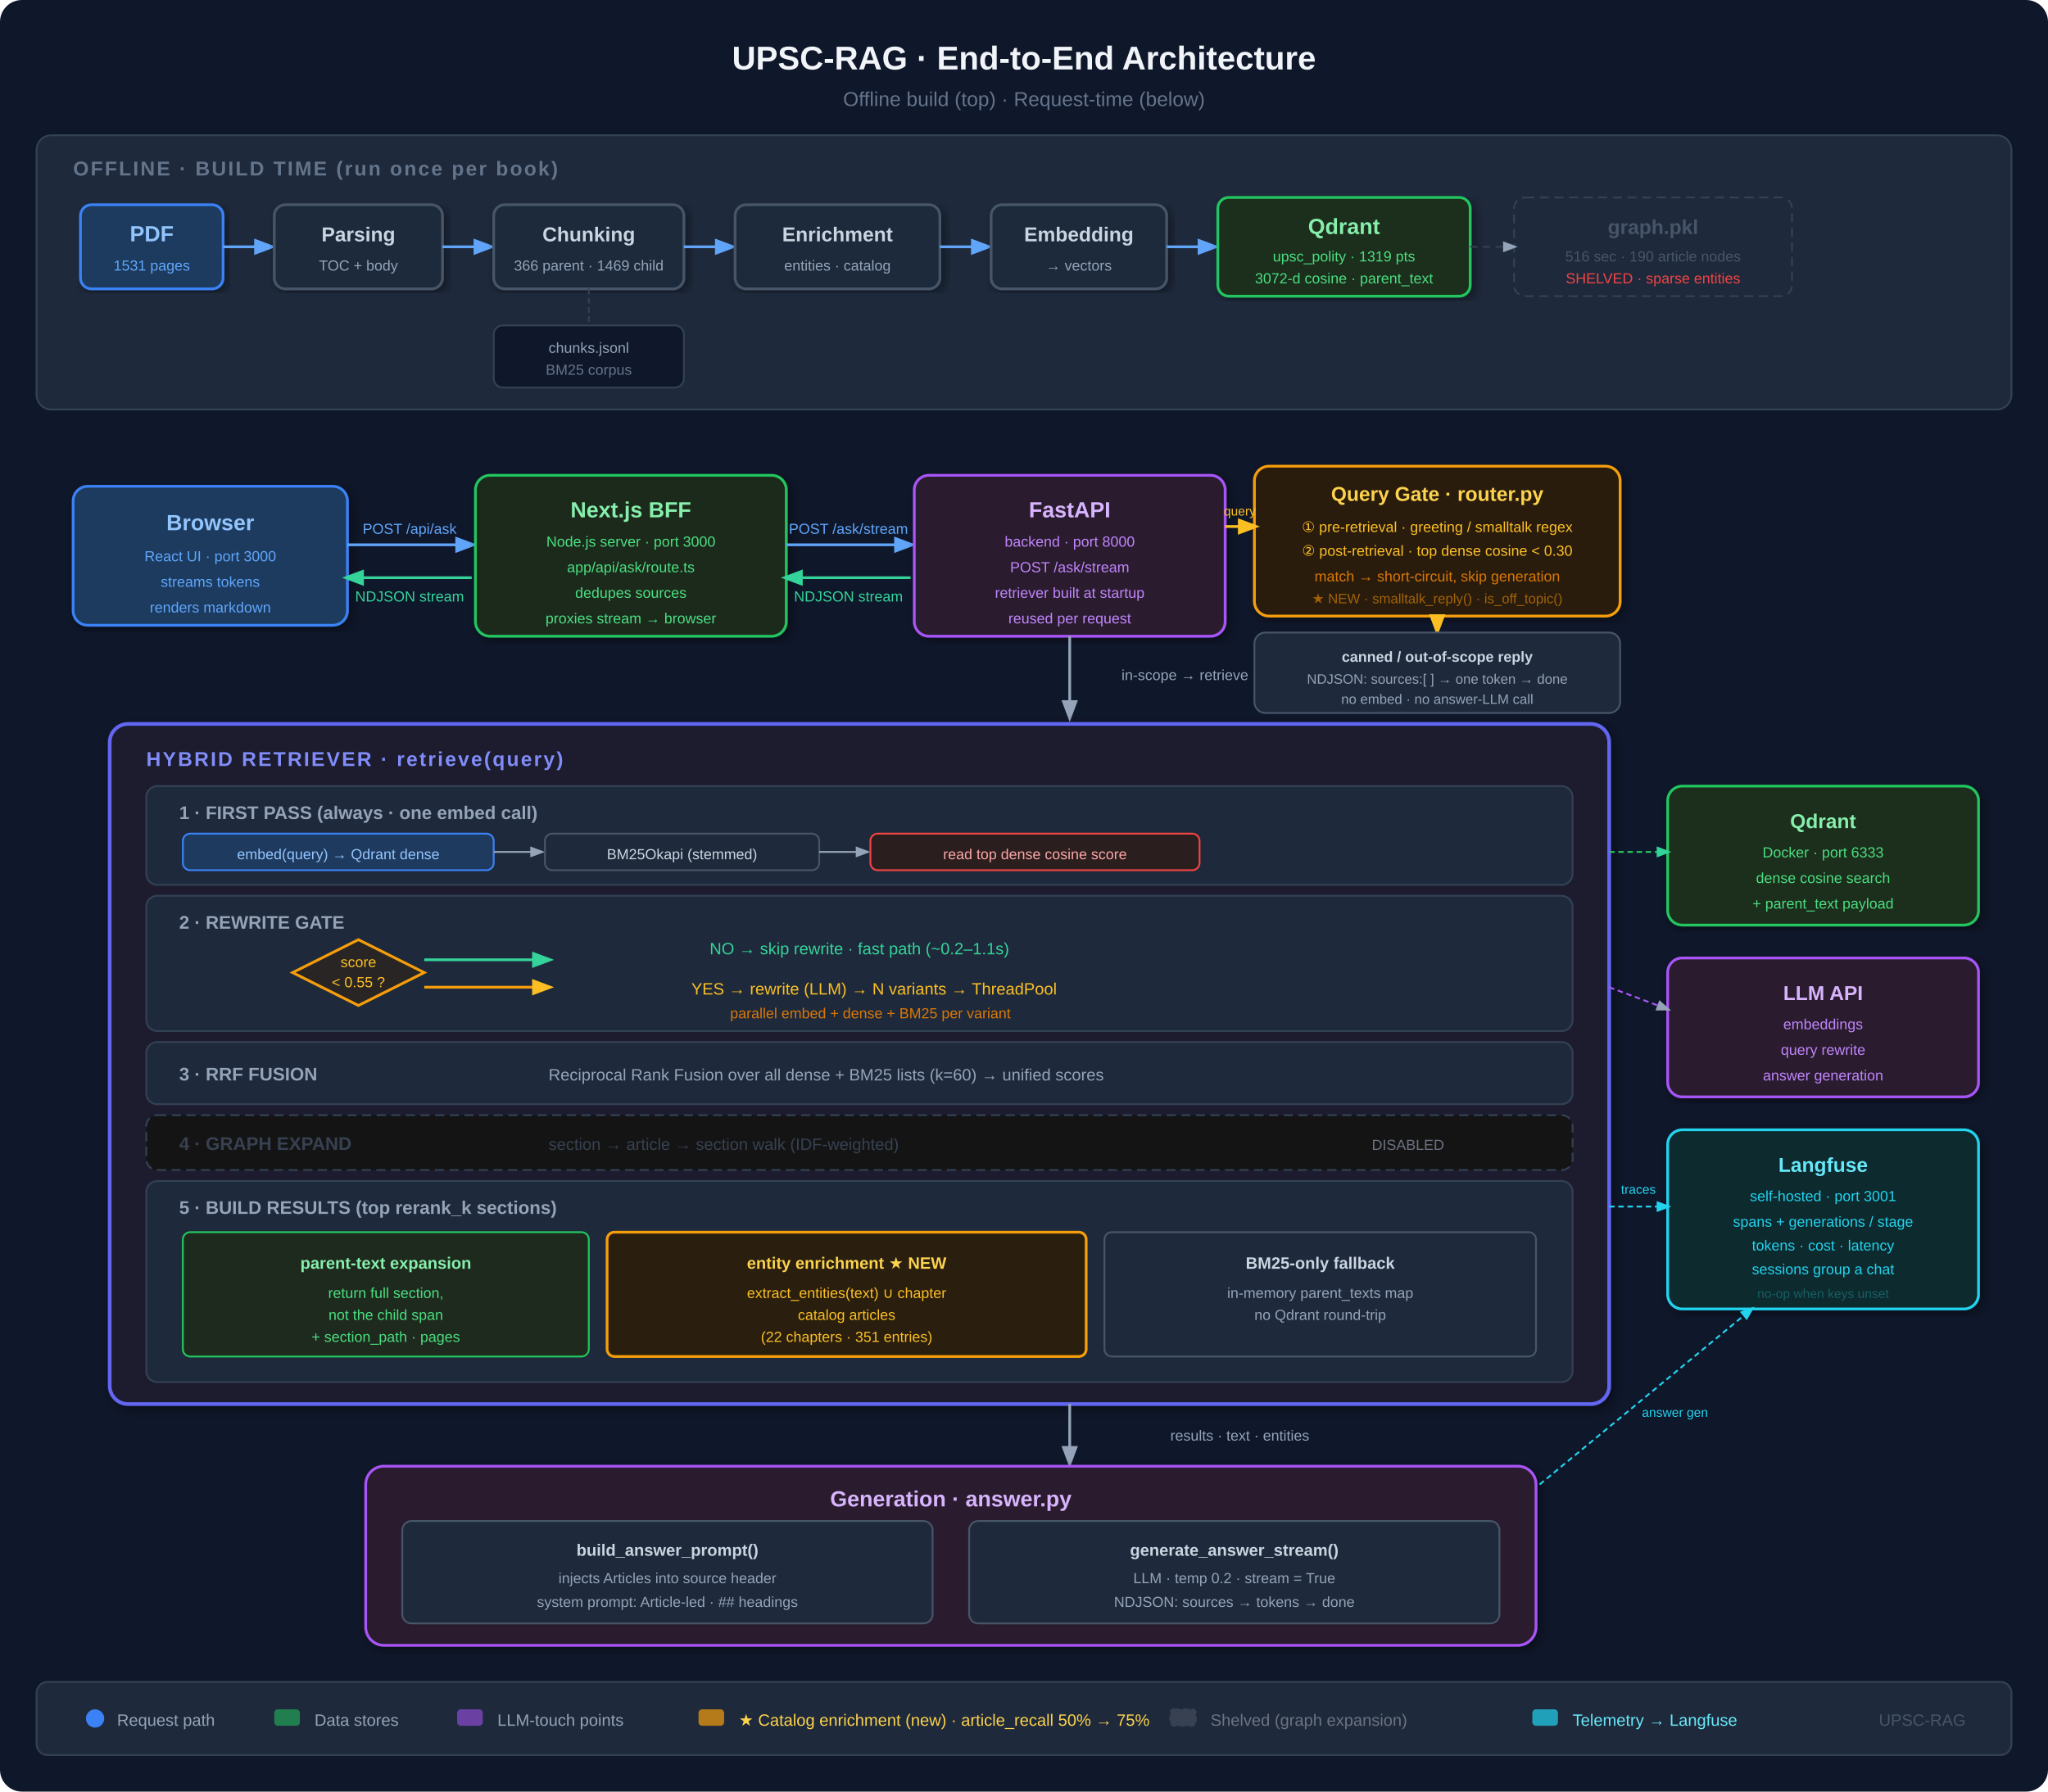
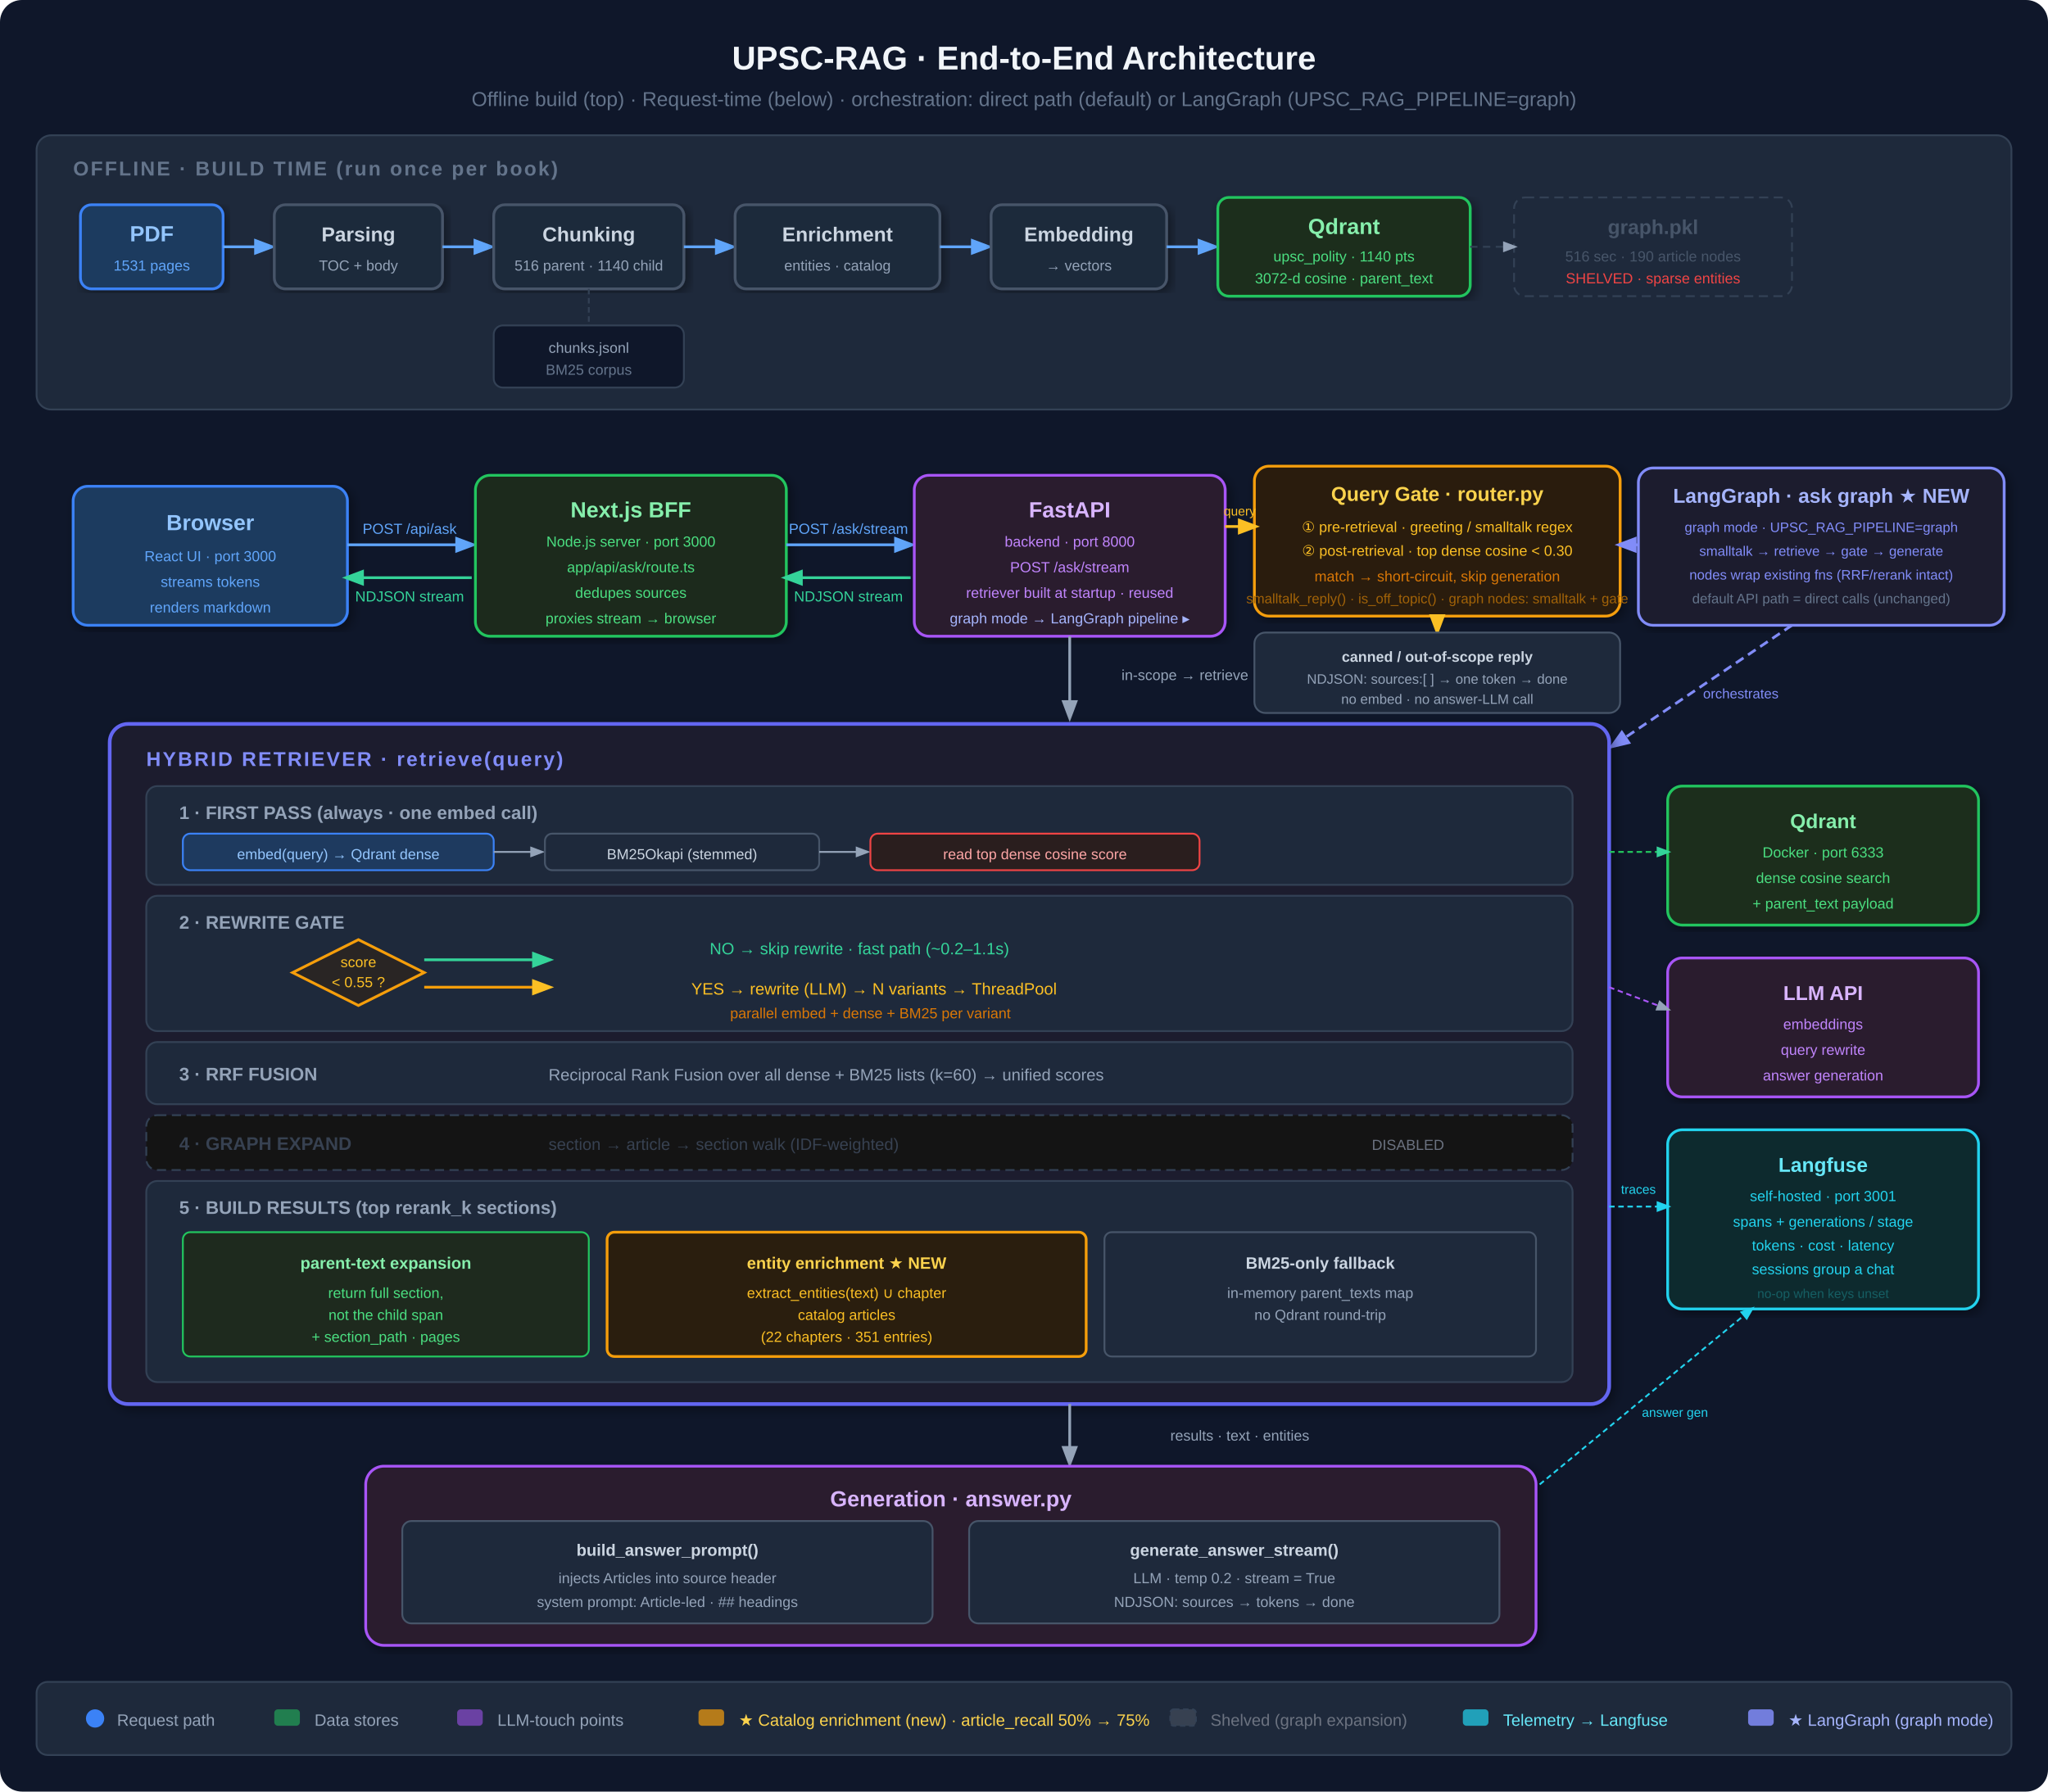
<svg xmlns="http://www.w3.org/2000/svg" viewBox="0 0 1120 980" font-family="'Segoe UI', Arial, sans-serif">
  <defs>
    <marker id="arrow" markerWidth="8" markerHeight="8" refX="6" refY="3" orient="auto">
      <path d="M0,0 L0,6 L8,3 z" fill="#94a3b8" />
    </marker>
    <marker id="arrow-blue" markerWidth="8" markerHeight="8" refX="6" refY="3" orient="auto">
      <path d="M0,0 L0,6 L8,3 z" fill="#60a5fa" />
    </marker>
    <marker id="arrow-green" markerWidth="8" markerHeight="8" refX="6" refY="3" orient="auto">
      <path d="M0,0 L0,6 L8,3 z" fill="#34d399" />
    </marker>
    <marker id="arrow-amber" markerWidth="8" markerHeight="8" refX="6" refY="3" orient="auto">
      <path d="M0,0 L0,6 L8,3 z" fill="#fbbf24" />
    </marker>
    <marker id="arrow-cyan" markerWidth="8" markerHeight="8" refX="6" refY="3" orient="auto">
      <path d="M0,0 L0,6 L8,3 z" fill="#22d3ee" />
+     </marker>
+     <marker id="arrow-indigo" markerWidth="8" markerHeight="8" refX="6" refY="3" orient="auto">
+       <path d="M0,0 L0,6 L8,3 z" fill="#818cf8" />
    </marker>
    <filter id="shadow" x="-5%" y="-5%" width="110%" height="110%">
      <feDropShadow dx="2" dy="2" stdDeviation="3" flood-color="#000" flood-opacity="0.4" />
    </filter>
  </defs>
  <rect width="1120" height="980" fill="#0f172a" rx="12" />
  <text x="560" y="38" text-anchor="middle" font-size="18" font-weight="700" fill="#f1f5f9">UPSC-RAG · End-to-End Architecture</text>
-   <text x="560" y="58" text-anchor="middle" font-size="11" fill="#64748b">Offline build (top) · Request-time (below)</text>
+   <text x="560" y="58" text-anchor="middle" font-size="11" fill="#64748b">Offline build (top) · Request-time (below) · orchestration: direct path (default) or LangGraph (UPSC_RAG_PIPELINE=graph)</text>
  <rect x="20" y="74" width="1080" height="150" rx="8" fill="#1e293b" stroke="#334155" stroke-width="1" />
  <text x="40" y="96" font-size="11" font-weight="600" fill="#64748b" letter-spacing="1">OFFLINE · BUILD TIME  (run once per book)</text>
  <rect x="44" y="112" width="78" height="46" rx="6" fill="#1e3a5f" stroke="#3b82f6" stroke-width="1.5" filter="url(#shadow)" />
  <text x="83" y="132" text-anchor="middle" font-size="12" font-weight="600" fill="#93c5fd">PDF</text>
  <text x="83" y="148" text-anchor="middle" font-size="8" fill="#60a5fa">1531 pages</text>
  <line x1="122" y1="135" x2="148" y2="135" stroke="#60a5fa" stroke-width="1.5" marker-end="url(#arrow-blue)" />
  <rect x="150" y="112" width="92" height="46" rx="6" fill="#1e293b" stroke="#475569" stroke-width="1.5" filter="url(#shadow)" />
  <text x="196" y="132" text-anchor="middle" font-size="11" font-weight="600" fill="#cbd5e1">Parsing</text>
  <text x="196" y="148" text-anchor="middle" font-size="8" fill="#94a3b8">TOC + body</text>
  <line x1="242" y1="135" x2="268" y2="135" stroke="#60a5fa" stroke-width="1.5" marker-end="url(#arrow-blue)" />
  <rect x="270" y="112" width="104" height="46" rx="6" fill="#1e293b" stroke="#475569" stroke-width="1.5" filter="url(#shadow)" />
  <text x="322" y="132" text-anchor="middle" font-size="11" font-weight="600" fill="#cbd5e1">Chunking</text>
-   <text x="322" y="148" text-anchor="middle" font-size="8" fill="#94a3b8">366 parent · 1469 child</text>
+   <text x="322" y="148" text-anchor="middle" font-size="8" fill="#94a3b8">516 parent · 1140 child</text>
  <line x1="374" y1="135" x2="400" y2="135" stroke="#60a5fa" stroke-width="1.5" marker-end="url(#arrow-blue)" />
  <rect x="402" y="112" width="112" height="46" rx="6" fill="#1e293b" stroke="#475569" stroke-width="1.5" filter="url(#shadow)" />
  <text x="458" y="132" text-anchor="middle" font-size="11" font-weight="600" fill="#cbd5e1">Enrichment</text>
  <text x="458" y="148" text-anchor="middle" font-size="8" fill="#94a3b8">entities · catalog</text>
  <line x1="514" y1="135" x2="540" y2="135" stroke="#60a5fa" stroke-width="1.5" marker-end="url(#arrow-blue)" />
  <rect x="542" y="112" width="96" height="46" rx="6" fill="#1e293b" stroke="#475569" stroke-width="1.5" filter="url(#shadow)" />
  <text x="590" y="132" text-anchor="middle" font-size="11" font-weight="600" fill="#cbd5e1">Embedding</text>
  <text x="590" y="148" text-anchor="middle" font-size="8" fill="#94a3b8">→ vectors</text>
  <line x1="638" y1="135" x2="664" y2="135" stroke="#60a5fa" stroke-width="1.5" marker-end="url(#arrow-blue)" />
  <rect x="666" y="108" width="138" height="54" rx="6" fill="#1a2e1a" stroke="#22c55e" stroke-width="1.5" filter="url(#shadow)" />
  <text x="735" y="128" text-anchor="middle" font-size="12" font-weight="600" fill="#86efac">Qdrant</text>
-   <text x="735" y="143" text-anchor="middle" font-size="8" fill="#4ade80">upsc_polity · 1319 pts</text>
+   <text x="735" y="143" text-anchor="middle" font-size="8" fill="#4ade80">upsc_polity · 1140 pts</text>
  <text x="735" y="155" text-anchor="middle" font-size="8" fill="#4ade80">3072-d cosine · parent_text</text>
  <rect x="828" y="108" width="152" height="54" rx="6" fill="#1e293b" stroke="#334155" stroke-width="1" stroke-dasharray="5,3" />
  <text x="904" y="128" text-anchor="middle" font-size="11" font-weight="600" fill="#475569">graph.pkl</text>
  <text x="904" y="143" text-anchor="middle" font-size="8" fill="#475569">516 sec · 190 article nodes</text>
  <text x="904" y="155" text-anchor="middle" font-size="8" fill="#ef4444">SHELVED · sparse entities</text>
  <line x1="804" y1="135" x2="828" y2="135" stroke="#334155" stroke-width="1" stroke-dasharray="4,3" marker-end="url(#arrow)" />
  <rect x="270" y="178" width="104" height="34" rx="5" fill="#0f172a" stroke="#334155" stroke-width="1" />
  <text x="322" y="193" text-anchor="middle" font-size="8" fill="#94a3b8">chunks.jsonl</text>
  <text x="322" y="205" text-anchor="middle" font-size="8" fill="#64748b">BM25 corpus</text>
  <line x1="322" y1="158" x2="322" y2="178" stroke="#334155" stroke-width="1" stroke-dasharray="3,2" />
  <rect x="40" y="266" width="150" height="76" rx="8" fill="#1e3a5f" stroke="#3b82f6" stroke-width="1.5" filter="url(#shadow)" />
  <text x="115" y="290" text-anchor="middle" font-size="12" font-weight="700" fill="#93c5fd">Browser</text>
  <text x="115" y="307" text-anchor="middle" font-size="8" fill="#60a5fa">React UI · port 3000</text>
  <text x="115" y="321" text-anchor="middle" font-size="8" fill="#60a5fa">streams tokens</text>
  <text x="115" y="335" text-anchor="middle" font-size="8" fill="#60a5fa">renders markdown</text>
  <line x1="190" y1="298" x2="258" y2="298" stroke="#60a5fa" stroke-width="1.5" marker-end="url(#arrow-blue)" />
  <text x="224" y="292" text-anchor="middle" font-size="8" fill="#60a5fa">POST /api/ask</text>
  <line x1="258" y1="316" x2="190" y2="316" stroke="#34d399" stroke-width="1.5" marker-end="url(#arrow-green)" />
  <text x="224" y="329" text-anchor="middle" font-size="8" fill="#34d399">NDJSON stream</text>
  <rect x="260" y="260" width="170" height="88" rx="8" fill="#1e2a1e" stroke="#22c55e" stroke-width="1.5" filter="url(#shadow)" />
  <text x="345" y="283" text-anchor="middle" font-size="12" font-weight="700" fill="#86efac">Next.js BFF</text>
  <text x="345" y="299" text-anchor="middle" font-size="8" fill="#4ade80">Node.js server · port 3000</text>
  <text x="345" y="313" text-anchor="middle" font-size="8" fill="#4ade80">app/api/ask/route.ts</text>
  <text x="345" y="327" text-anchor="middle" font-size="8" fill="#4ade80">dedupes sources</text>
  <text x="345" y="341" text-anchor="middle" font-size="8" fill="#4ade80">proxies stream → browser</text>
  <line x1="430" y1="298" x2="498" y2="298" stroke="#60a5fa" stroke-width="1.5" marker-end="url(#arrow-blue)" />
  <text x="464" y="292" text-anchor="middle" font-size="8" fill="#60a5fa">POST /ask/stream</text>
  <line x1="498" y1="316" x2="430" y2="316" stroke="#34d399" stroke-width="1.5" marker-end="url(#arrow-green)" />
  <text x="464" y="329" text-anchor="middle" font-size="8" fill="#34d399">NDJSON stream</text>
  <rect x="500" y="260" width="170" height="88" rx="8" fill="#2a1e2e" stroke="#a855f7" stroke-width="1.5" filter="url(#shadow)" />
  <text x="585" y="283" text-anchor="middle" font-size="12" font-weight="700" fill="#d8b4fe">FastAPI</text>
  <text x="585" y="299" text-anchor="middle" font-size="8" fill="#c084fc">backend · port 8000</text>
  <text x="585" y="313" text-anchor="middle" font-size="8" fill="#c084fc">POST /ask/stream</text>
-   <text x="585" y="327" text-anchor="middle" font-size="8" fill="#c084fc">retriever built at startup</text>
-   <text x="585" y="341" text-anchor="middle" font-size="8" fill="#c084fc">reused per request</text>
+   <text x="585" y="327" text-anchor="middle" font-size="8" fill="#c084fc">retriever built at startup · reused</text>
+   <text x="585" y="341" text-anchor="middle" font-size="8" fill="#a5b4fc">graph mode → LangGraph pipeline ▸</text>
  <rect x="686" y="255" width="200" height="82" rx="8" fill="#2a1e0e" stroke="#f59e0b" stroke-width="1.5" filter="url(#shadow)" />
  <text x="786" y="274" text-anchor="middle" font-size="11" font-weight="700" fill="#fcd34d">Query Gate · router.py</text>
  <text x="786" y="291" text-anchor="middle" font-size="8" fill="#fbbf24">① pre-retrieval · greeting / smalltalk regex</text>
  <text x="786" y="304" text-anchor="middle" font-size="8" fill="#fbbf24">② post-retrieval · top dense cosine &lt; 0.30</text>
  <text x="786" y="318" text-anchor="middle" font-size="8" fill="#d97706">match → short-circuit, skip generation</text>
-   <text x="786" y="330" text-anchor="middle" font-size="7.5" fill="#a16207">★ NEW · smalltalk_reply() · is_off_topic()</text>
+   <text x="786" y="330" text-anchor="middle" font-size="7.5" fill="#a16207">smalltalk_reply() · is_off_topic()  ·  graph nodes: smalltalk + gate</text>
  <line x1="670" y1="288" x2="686" y2="288" stroke="#fbbf24" stroke-width="1.5" marker-end="url(#arrow-amber)" />
  <text x="678" y="282" text-anchor="middle" font-size="7" fill="#fbbf24">query</text>
  <line x1="786" y1="337" x2="786" y2="345" stroke="#fbbf24" stroke-width="1.5" marker-end="url(#arrow-amber)" />
  <rect x="686" y="346" width="200" height="44" rx="6" fill="#1e293b" stroke="#475569" stroke-width="1" />
  <text x="786" y="362" text-anchor="middle" font-size="8" font-weight="600" fill="#cbd5e1">canned / out-of-scope reply</text>
  <text x="786" y="374" text-anchor="middle" font-size="7.5" fill="#94a3b8">NDJSON: sources:[ ] → one token → done</text>
  <text x="786" y="385" text-anchor="middle" font-size="7.5" fill="#94a3b8">no embed · no answer-LLM call</text>
  <line x1="585" y1="348" x2="585" y2="392" stroke="#94a3b8" stroke-width="1.5" marker-end="url(#arrow)" />
  <text x="648" y="372" text-anchor="middle" font-size="8" fill="#94a3b8">in-scope → retrieve</text>
+   <rect x="896" y="256" width="200" height="86" rx="8" fill="#1a1a2e" stroke="#818cf8" stroke-width="1.5" filter="url(#shadow)" />
+   <text x="996" y="275" text-anchor="middle" font-size="11" font-weight="700" fill="#a5b4fc">LangGraph · ask graph  ★ NEW</text>
+   <text x="996" y="291" text-anchor="middle" font-size="7.5" fill="#818cf8">graph mode · UPSC_RAG_PIPELINE=graph</text>
+   <text x="996" y="304" text-anchor="middle" font-size="7.5" fill="#818cf8">smalltalk → retrieve → gate → generate</text>
+   <text x="996" y="317" text-anchor="middle" font-size="7.5" fill="#818cf8">nodes wrap existing fns (RRF/rerank intact)</text>
+   <text x="996" y="330" text-anchor="middle" font-size="7.5" fill="#64748b">default API path = direct calls (unchanged)</text>
+   <line x1="896" y1="298" x2="886" y2="298" stroke="#818cf8" stroke-width="1.5" marker-end="url(#arrow-indigo)" />
+   <line x1="980" y1="342" x2="882" y2="408" stroke="#818cf8" stroke-width="1.5" stroke-dasharray="5,3" marker-end="url(#arrow-indigo)" />
+   <text x="952" y="382" text-anchor="middle" font-size="7.5" fill="#818cf8">orchestrates</text>
  <rect x="60" y="396" width="820" height="372" rx="10" fill="#1a1a2e" stroke="#6366f1" stroke-width="2" filter="url(#shadow)" />
  <text x="80" y="419" font-size="11" font-weight="700" fill="#818cf8" letter-spacing="1">HYBRID RETRIEVER  ·  retrieve(query)</text>
  <rect x="80" y="430" width="780" height="54" rx="6" fill="#1e293b" stroke="#334155" stroke-width="1" />
  <text x="98" y="448" font-size="10" font-weight="700" fill="#94a3b8">1 · FIRST PASS   (always · one embed call)</text>
  <rect x="100" y="456" width="170" height="20" rx="4" fill="#1e3a5f" stroke="#3b82f6" stroke-width="1" />
  <text x="185" y="470" text-anchor="middle" font-size="8" fill="#93c5fd">embed(query) → Qdrant dense</text>
  <line x1="270" y1="466" x2="296" y2="466" stroke="#94a3b8" stroke-width="1" marker-end="url(#arrow)" />
  <rect x="298" y="456" width="150" height="20" rx="4" fill="#1e293b" stroke="#475569" stroke-width="1" />
  <text x="373" y="470" text-anchor="middle" font-size="8" fill="#cbd5e1">BM25Okapi (stemmed)</text>
  <line x1="448" y1="466" x2="474" y2="466" stroke="#94a3b8" stroke-width="1" marker-end="url(#arrow)" />
  <rect x="476" y="456" width="180" height="20" rx="4" fill="#2a1e1e" stroke="#ef4444" stroke-width="1" />
  <text x="566" y="470" text-anchor="middle" font-size="8" fill="#fca5a5">read top dense cosine score</text>
  <rect x="80" y="490" width="780" height="74" rx="6" fill="#1e293b" stroke="#334155" stroke-width="1" />
  <text x="98" y="508" font-size="10" font-weight="700" fill="#94a3b8">2 · REWRITE GATE</text>
  <polygon points="160,532 196,514 232,532 196,550" fill="#292524" stroke="#f59e0b" stroke-width="1.5" />
  <text x="196" y="529" text-anchor="middle" font-size="8" fill="#fbbf24">score</text>
  <text x="196" y="540" text-anchor="middle" font-size="8" fill="#fbbf24">&lt; 0.55 ?</text>
  <line x1="232" y1="525" x2="300" y2="525" stroke="#34d399" stroke-width="1.5" marker-end="url(#arrow-green)" />
  <text x="470" y="522" text-anchor="middle" font-size="9" fill="#34d399">NO  →  skip rewrite · fast path (~0.2–1.1s)</text>
  <line x1="232" y1="540" x2="300" y2="540" stroke="#f59e0b" stroke-width="1.5" marker-end="url(#arrow-amber)" />
  <text x="478" y="544" text-anchor="middle" font-size="9" fill="#fbbf24">YES  →  rewrite (LLM) → N variants → ThreadPool</text>
  <text x="476" y="557" text-anchor="middle" font-size="8" fill="#d97706">parallel embed + dense + BM25 per variant</text>
  <rect x="80" y="570" width="780" height="34" rx="6" fill="#1e293b" stroke="#334155" stroke-width="1" />
  <text x="98" y="591" font-size="10" font-weight="700" fill="#94a3b8">3 · RRF FUSION</text>
  <text x="300" y="591" font-size="9" fill="#94a3b8">Reciprocal Rank Fusion over all dense + BM25 lists  (k=60)  →  unified scores</text>
  <rect x="80" y="610" width="780" height="30" rx="6" fill="#141414" stroke="#334155" stroke-width="1" stroke-dasharray="5,3" />
  <text x="98" y="629" font-size="10" font-weight="700" fill="#374151">4 · GRAPH EXPAND</text>
  <text x="300" y="629" font-size="9" fill="#374151">section → article → section walk (IDF-weighted)</text>
  <text x="770" y="629" text-anchor="middle" font-size="8" fill="#6b7280">DISABLED</text>
  <rect x="80" y="646" width="780" height="110" rx="6" fill="#1e293b" stroke="#334155" stroke-width="1" />
  <text x="98" y="664" font-size="10" font-weight="700" fill="#94a3b8">5 · BUILD RESULTS   (top rerank_k sections)</text>
  <rect x="100" y="674" width="222" height="68" rx="4" fill="#1e2a1e" stroke="#22c55e" stroke-width="1" />
  <text x="211" y="694" text-anchor="middle" font-size="9" font-weight="600" fill="#86efac">parent-text expansion</text>
  <text x="211" y="710" text-anchor="middle" font-size="8" fill="#4ade80">return full section,</text>
  <text x="211" y="722" text-anchor="middle" font-size="8" fill="#4ade80">not the child span</text>
  <text x="211" y="734" text-anchor="middle" font-size="8" fill="#4ade80">+ section_path · pages</text>
  <rect x="332" y="674" width="262" height="68" rx="4" fill="#2a1e0e" stroke="#f59e0b" stroke-width="1.5" />
  <text x="463" y="694" text-anchor="middle" font-size="9" font-weight="600" fill="#fcd34d">entity enrichment  ★ NEW</text>
  <text x="463" y="710" text-anchor="middle" font-size="8" fill="#fbbf24">extract_entities(text)  ∪  chapter</text>
  <text x="463" y="722" text-anchor="middle" font-size="8" fill="#fbbf24">catalog articles</text>
  <text x="463" y="734" text-anchor="middle" font-size="8" fill="#fbbf24">(22 chapters · 351 entries)</text>
  <rect x="604" y="674" width="236" height="68" rx="4" fill="#1e293b" stroke="#475569" stroke-width="1" />
  <text x="722" y="694" text-anchor="middle" font-size="9" font-weight="600" fill="#cbd5e1">BM25-only fallback</text>
  <text x="722" y="710" text-anchor="middle" font-size="8" fill="#94a3b8">in-memory parent_texts map</text>
  <text x="722" y="722" text-anchor="middle" font-size="8" fill="#94a3b8">no Qdrant round-trip</text>
  <line x1="585" y1="768" x2="585" y2="800" stroke="#94a3b8" stroke-width="1.5" marker-end="url(#arrow)" />
  <text x="640" y="788" font-size="8" fill="#94a3b8">results · text · entities</text>
  <rect x="200" y="802" width="640" height="98" rx="10" fill="#2a1e2e" stroke="#a855f7" stroke-width="1.5" filter="url(#shadow)" />
  <text x="520" y="824" text-anchor="middle" font-size="12" font-weight="700" fill="#d8b4fe">Generation  ·  answer.py</text>
  <rect x="220" y="832" width="290" height="56" rx="5" fill="#1e293b" stroke="#475569" stroke-width="1" />
  <text x="365" y="851" text-anchor="middle" font-size="9" font-weight="600" fill="#cbd5e1">build_answer_prompt()</text>
  <text x="365" y="866" text-anchor="middle" font-size="8" fill="#94a3b8">injects Articles into source header</text>
  <text x="365" y="879" text-anchor="middle" font-size="8" fill="#94a3b8">system prompt: Article-led · ## headings</text>
  <rect x="530" y="832" width="290" height="56" rx="5" fill="#1e293b" stroke="#475569" stroke-width="1" />
  <text x="675" y="851" text-anchor="middle" font-size="9" font-weight="600" fill="#cbd5e1">generate_answer_stream()</text>
  <text x="675" y="866" text-anchor="middle" font-size="8" fill="#94a3b8">LLM · temp 0.2 · stream = True</text>
  <text x="675" y="879" text-anchor="middle" font-size="8" fill="#94a3b8">NDJSON: sources → tokens → done</text>
  <rect x="912" y="430" width="170" height="76" rx="8" fill="#1a2e1a" stroke="#22c55e" stroke-width="1.5" filter="url(#shadow)" />
  <text x="997" y="453" text-anchor="middle" font-size="11" font-weight="700" fill="#86efac">Qdrant</text>
  <text x="997" y="469" text-anchor="middle" font-size="8" fill="#4ade80">Docker · port 6333</text>
  <text x="997" y="483" text-anchor="middle" font-size="8" fill="#4ade80">dense cosine search</text>
  <text x="997" y="497" text-anchor="middle" font-size="8" fill="#4ade80">+ parent_text payload</text>
  <line x1="880" y1="466" x2="912" y2="466" stroke="#22c55e" stroke-width="1" stroke-dasharray="3,2" marker-end="url(#arrow-green)" />
  <rect x="912" y="524" width="170" height="76" rx="8" fill="#2a1e2e" stroke="#a855f7" stroke-width="1.5" filter="url(#shadow)" />
  <text x="997" y="547" text-anchor="middle" font-size="11" font-weight="700" fill="#d8b4fe">LLM API</text>
  <text x="997" y="563" text-anchor="middle" font-size="8" fill="#c084fc">embeddings</text>
  <text x="997" y="577" text-anchor="middle" font-size="8" fill="#c084fc">query rewrite</text>
  <text x="997" y="591" text-anchor="middle" font-size="8" fill="#c084fc">answer generation</text>
  <line x1="880" y1="540" x2="912" y2="552" stroke="#a855f7" stroke-width="1" stroke-dasharray="3,2" marker-end="url(#arrow)" />
  <rect x="912" y="618" width="170" height="98" rx="8" fill="#0e2a2e" stroke="#22d3ee" stroke-width="1.5" filter="url(#shadow)" />
  <text x="997" y="641" text-anchor="middle" font-size="11" font-weight="700" fill="#67e8f9">Langfuse</text>
  <text x="997" y="657" text-anchor="middle" font-size="8" fill="#22d3ee">self-hosted · port 3001</text>
  <text x="997" y="671" text-anchor="middle" font-size="8" fill="#22d3ee">spans + generations / stage</text>
  <text x="997" y="684" text-anchor="middle" font-size="8" fill="#22d3ee">tokens · cost · latency</text>
  <text x="997" y="697" text-anchor="middle" font-size="8" fill="#22d3ee">sessions group a chat</text>
  <text x="997" y="710" text-anchor="middle" font-size="7" fill="#155e63">no-op when keys unset</text>
  <line x1="880" y1="660" x2="912" y2="660" stroke="#22d3ee" stroke-width="1" stroke-dasharray="3,2" marker-end="url(#arrow-cyan)" />
  <text x="896" y="653" text-anchor="middle" font-size="7" fill="#22d3ee">traces</text>
  <line x1="842" y1="812" x2="958" y2="716" stroke="#22d3ee" stroke-width="1" stroke-dasharray="3,2" marker-end="url(#arrow-cyan)" />
  <text x="916" y="775" text-anchor="middle" font-size="7" fill="#22d3ee">answer gen</text>
  <rect x="20" y="920" width="1080" height="40" rx="6" fill="#1e293b" stroke="#334155" stroke-width="1" />
  <circle cx="52" cy="940" r="5" fill="#3b82f6" />
  <text x="64" y="944" font-size="9" fill="#94a3b8">Request path</text>
  <rect x="150" y="935" width="14" height="9" rx="2" fill="#22c55e" opacity="0.55" />
  <text x="172" y="944" font-size="9" fill="#94a3b8">Data stores</text>
  <rect x="250" y="935" width="14" height="9" rx="2" fill="#a855f7" opacity="0.55" />
  <text x="272" y="944" font-size="9" fill="#94a3b8">LLM-touch points</text>
  <rect x="382" y="935" width="14" height="9" rx="2" fill="#f59e0b" opacity="0.7" />
  <text x="404" y="944" font-size="9" fill="#fcd34d">★ Catalog enrichment (new) · article_recall 50% → 75%</text>
  <rect x="640" y="935" width="14" height="9" rx="2" fill="#374151" stroke="#334155" stroke-width="1" stroke-dasharray="3,2" />
  <text x="662" y="944" font-size="9" fill="#6b7280">Shelved (graph expansion)</text>
-   <rect x="838" y="935" width="14" height="9" rx="2" fill="#22d3ee" opacity="0.7" />
-   <text x="860" y="944" font-size="9" fill="#67e8f9">Telemetry → Langfuse</text>
-   <text x="1075" y="944" text-anchor="end" font-size="9" fill="#475569">UPSC-RAG</text>
+   <rect x="800" y="935" width="14" height="9" rx="2" fill="#22d3ee" opacity="0.7" />
+   <text x="822" y="944" font-size="9" fill="#67e8f9">Telemetry → Langfuse</text>
+   <rect x="956" y="935" width="14" height="9" rx="2" fill="#818cf8" opacity="0.85" />
+   <text x="978" y="944" font-size="9" fill="#a5b4fc">★ LangGraph (graph mode)</text>
</svg>
